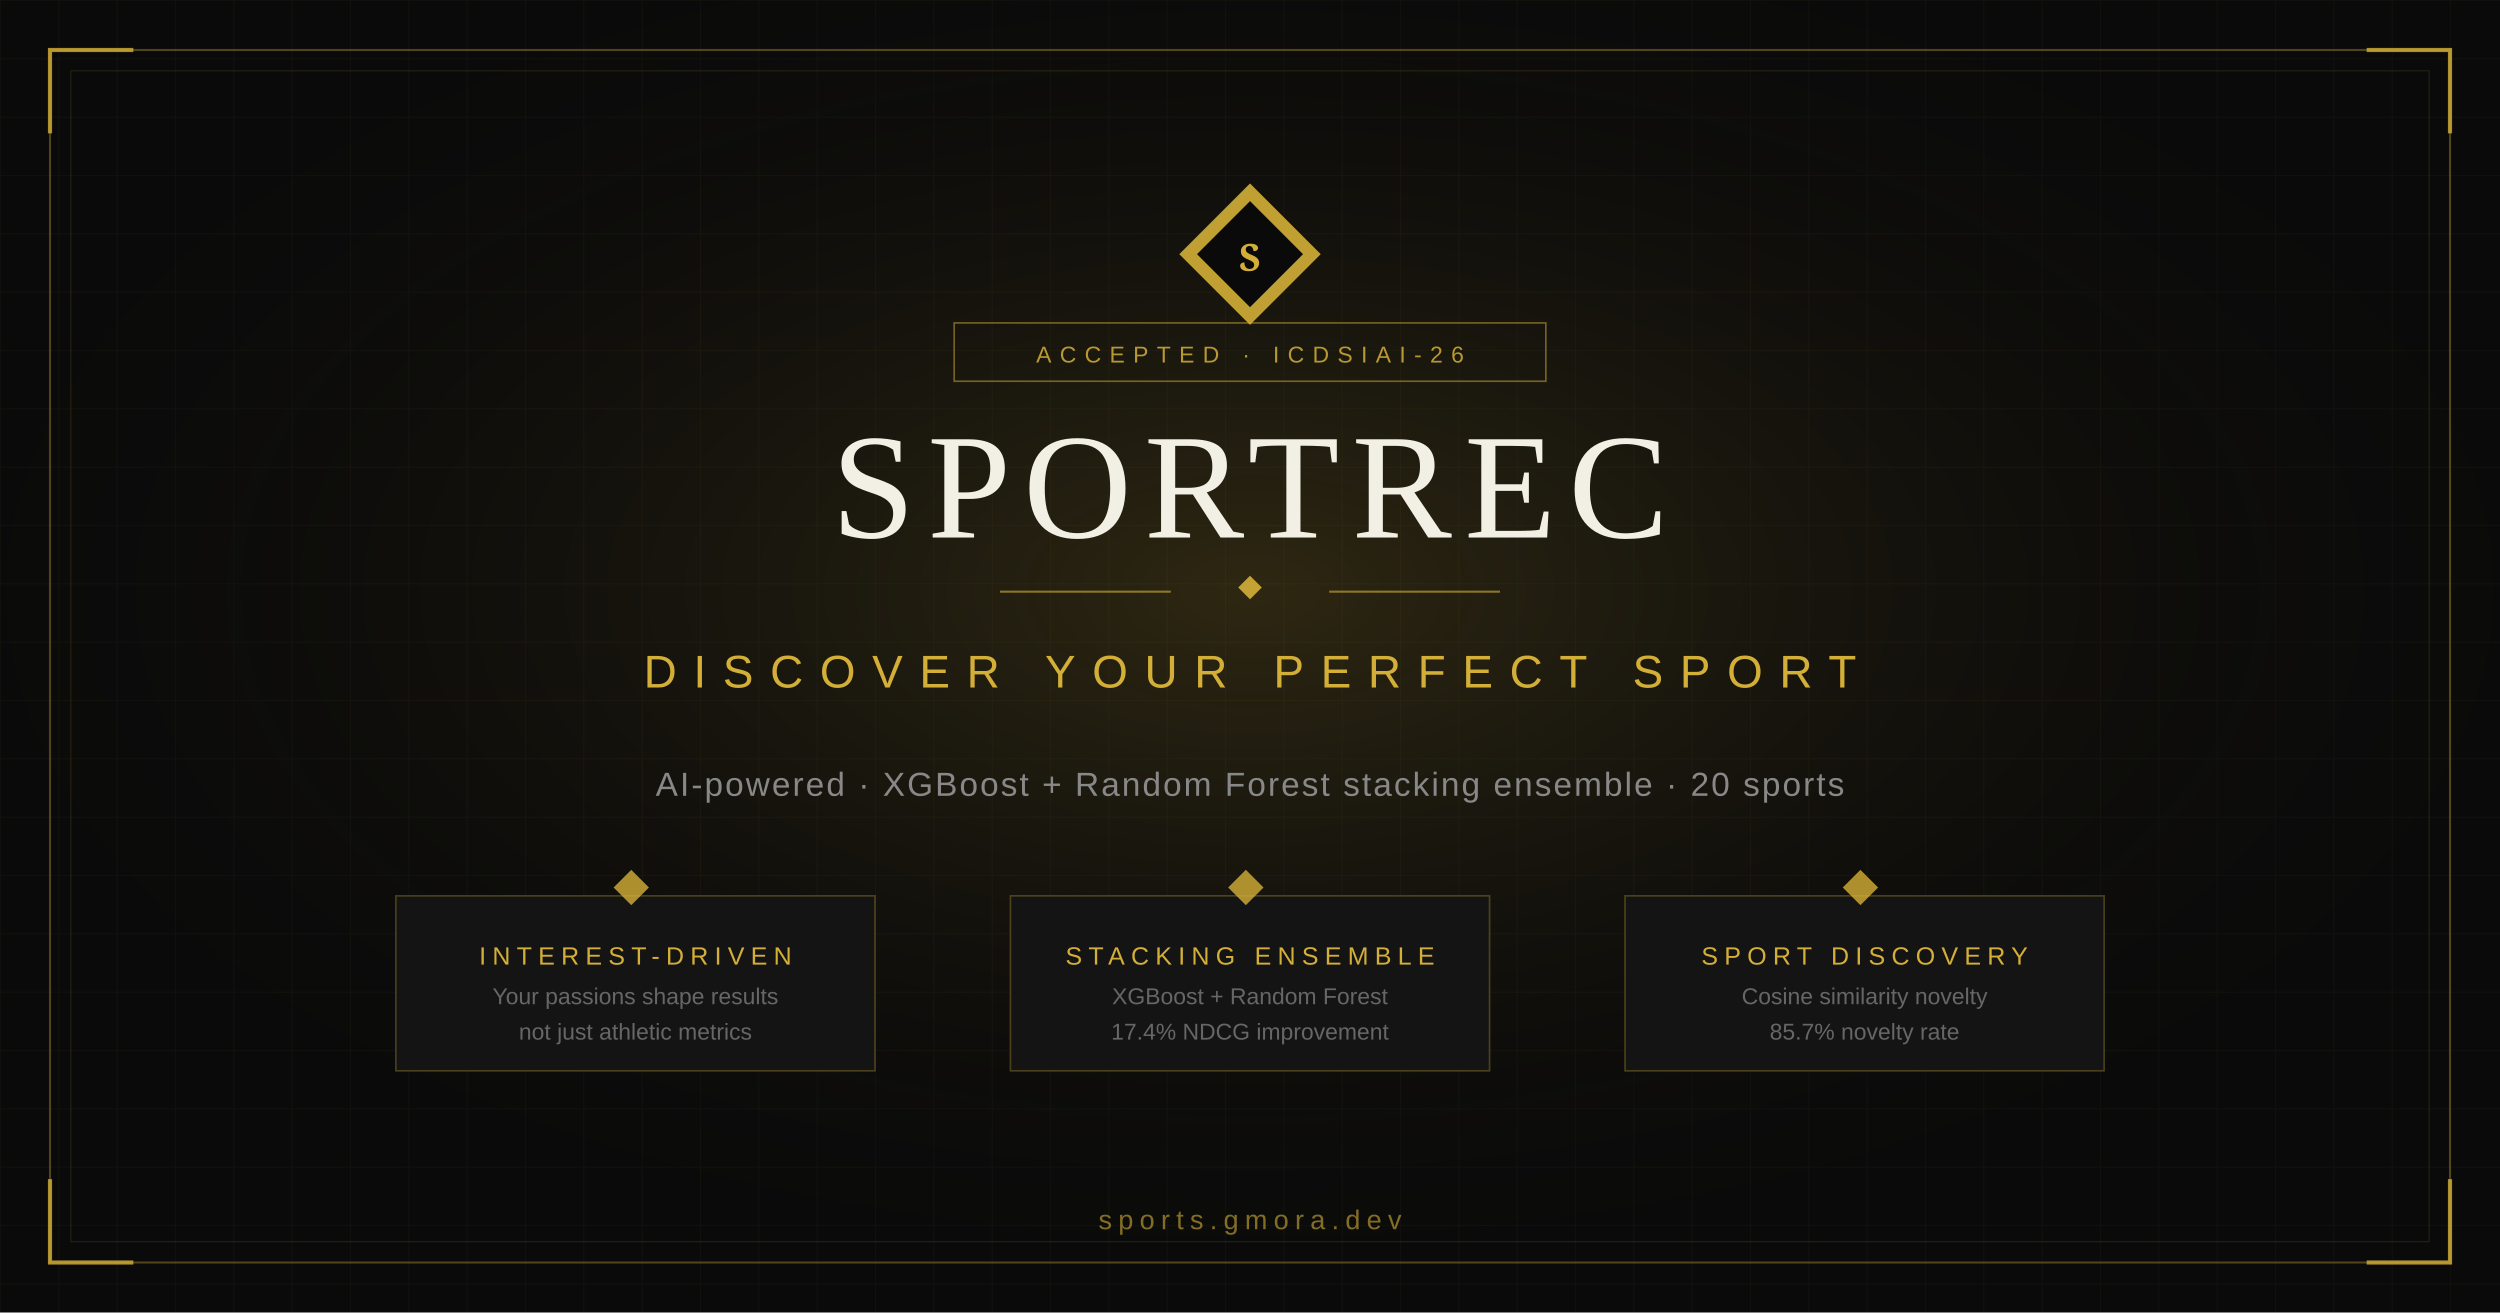
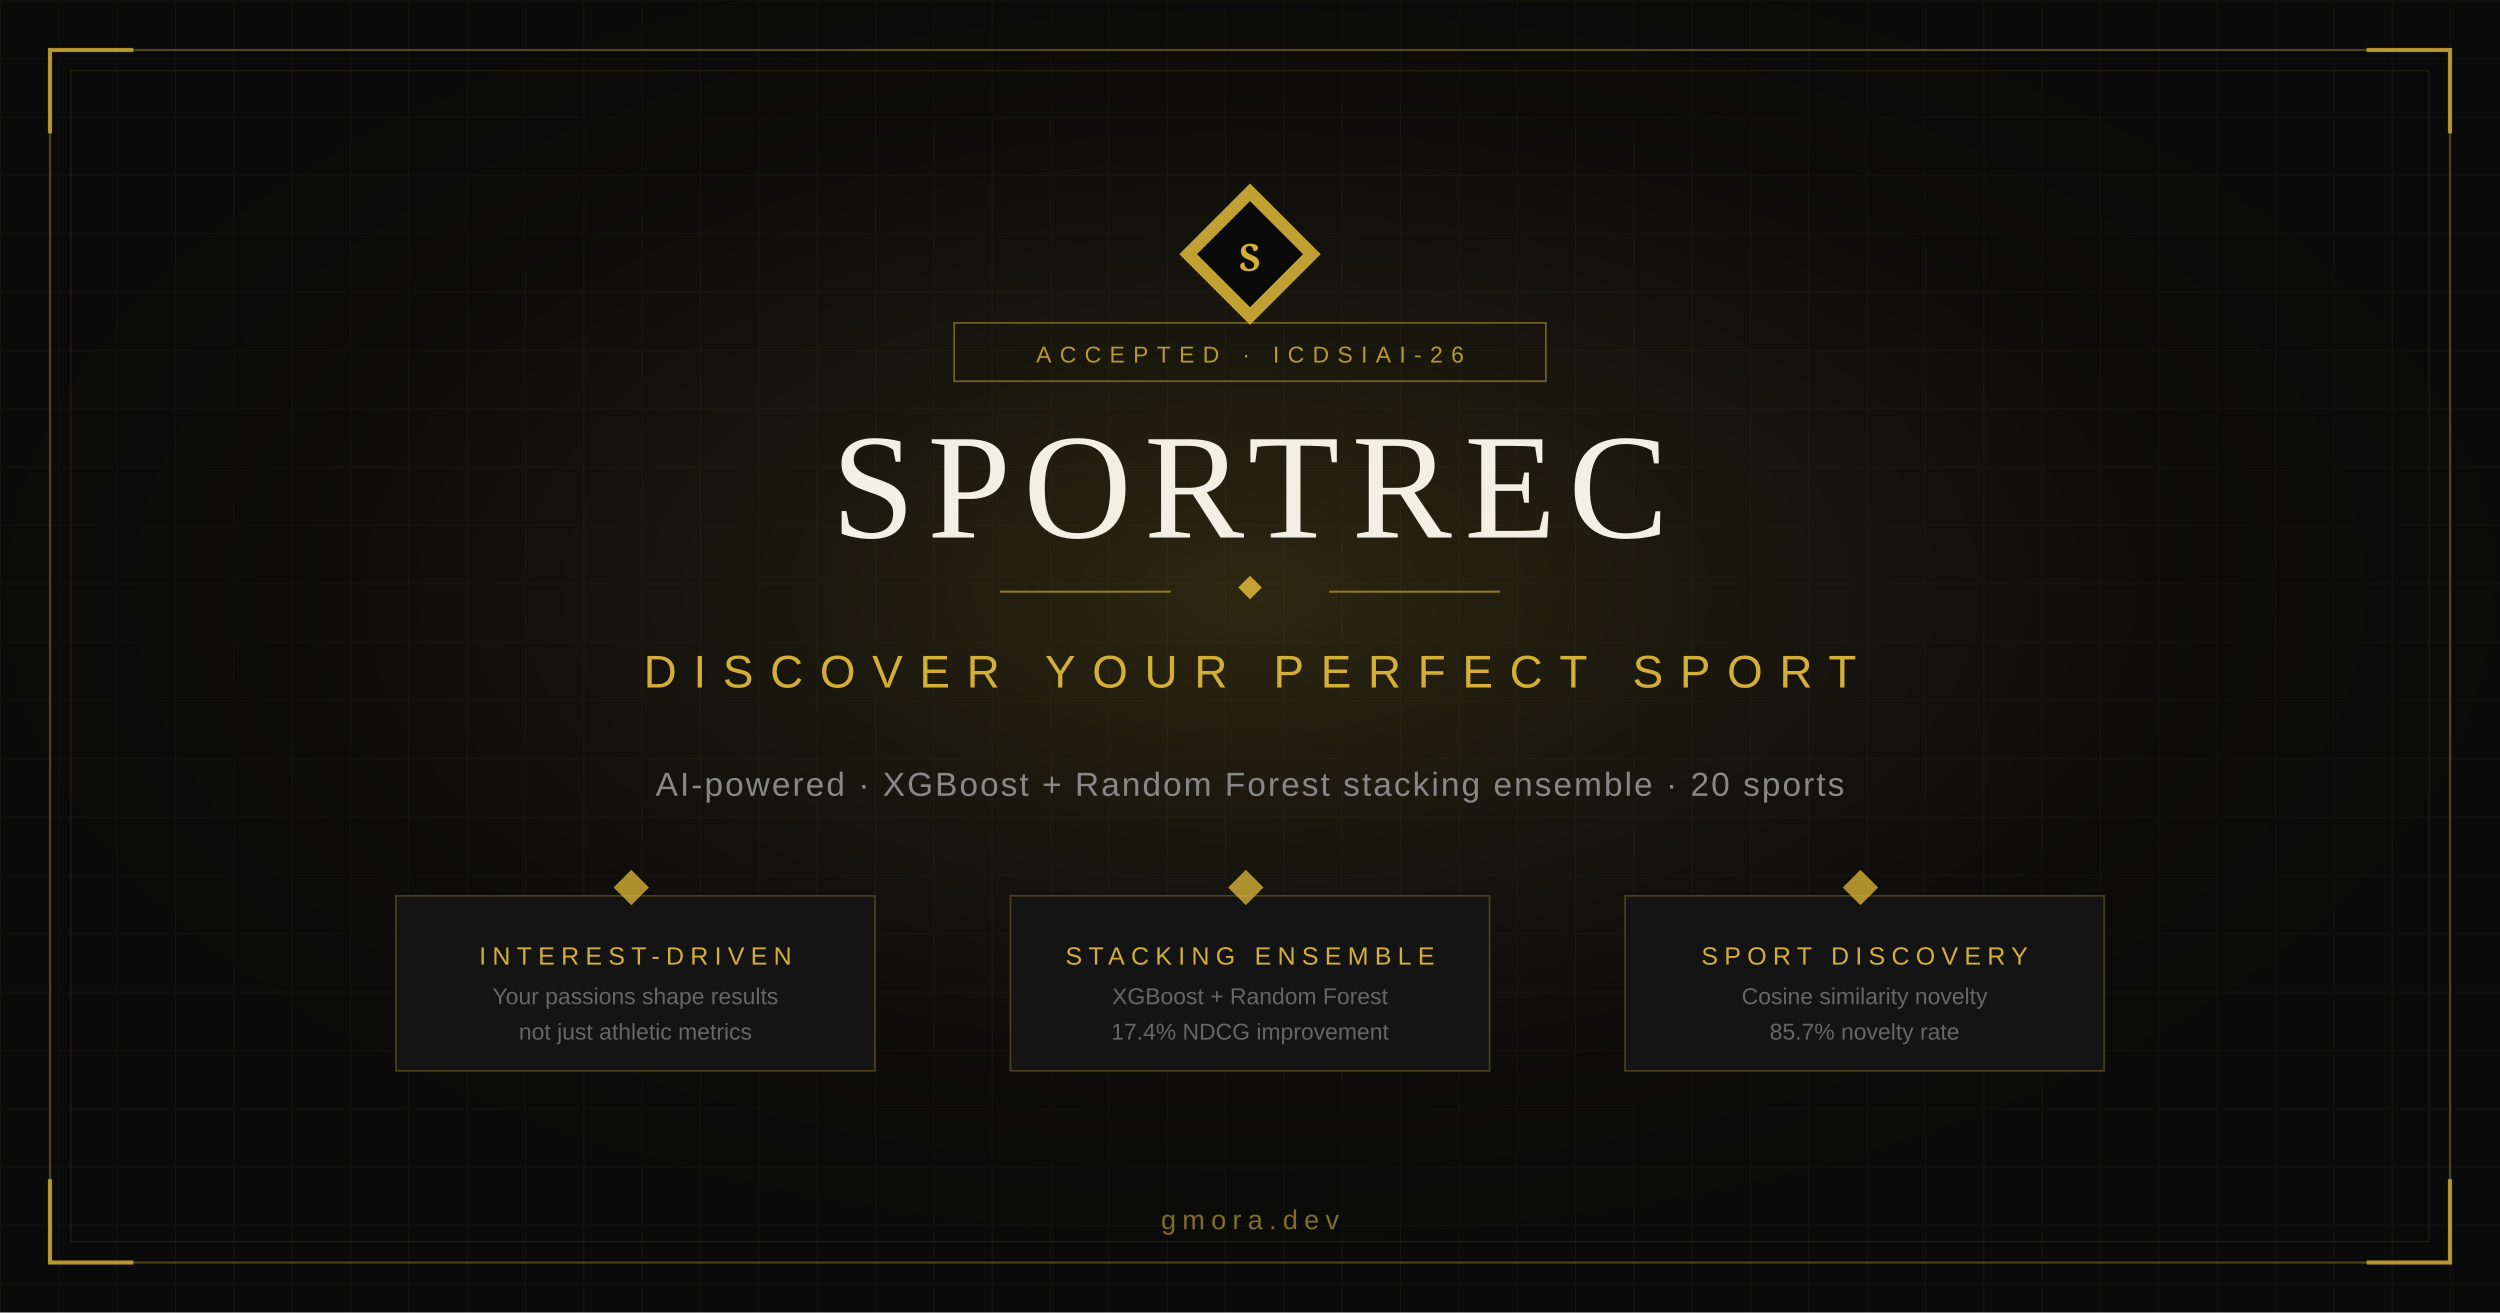
<svg xmlns="http://www.w3.org/2000/svg" width="1200" height="630" viewBox="0 0 1200 630">
  <defs>
    <radialGradient id="glow" cx="50%" cy="45%" r="55%">
      <stop offset="0%" stop-color="#D4AF37" stop-opacity="0.18" />
      <stop offset="100%" stop-color="#0A0A0A" stop-opacity="0" />
    </radialGradient>
    <pattern id="grid" width="28" height="28" patternUnits="userSpaceOnUse">
      <path d="M 28 0 L 0 0 0 28" fill="none" stroke="#D4AF37" stroke-width="0.4" stroke-opacity="0.08" />
    </pattern>
  </defs>
  <rect width="1200" height="630" fill="#0A0A0A" />
  <rect width="1200" height="630" fill="url(#grid)" />
  <rect width="1200" height="630" fill="url(#glow)" />
  <rect x="24" y="24" width="1152" height="582" fill="none" stroke="#D4AF37" stroke-width="1" stroke-opacity="0.35" />
  <rect x="34" y="34" width="1132" height="562" fill="none" stroke="#D4AF37" stroke-width="0.5" stroke-opacity="0.15" />
  <path d="M24,64 L24,24 L64,24" fill="none" stroke="#D4AF37" stroke-width="2" stroke-opacity="0.8" />
  <path d="M1136,24 L1176,24 L1176,64" fill="none" stroke="#D4AF37" stroke-width="2" stroke-opacity="0.8" />
  <path d="M24,566 L24,606 L64,606" fill="none" stroke="#D4AF37" stroke-width="2" stroke-opacity="0.8" />
  <path d="M1136,606 L1176,606 L1176,566" fill="none" stroke="#D4AF37" stroke-width="2" stroke-opacity="0.8" />
  <rect x="576" y="98" width="48" height="48" fill="#D4AF37" transform="rotate(45 600 122)" opacity="0.9" />
  <rect x="582" y="104" width="36" height="36" fill="#0A0A0A" transform="rotate(45 600 122)" />
  <text x="600" y="130" font-family="Georgia, serif" font-size="18" fill="#D4AF37" text-anchor="middle" font-weight="bold">S</text>
  <rect x="458" y="155" width="284" height="28" fill="none" stroke="#D4AF37" stroke-width="0.8" stroke-opacity="0.5" rx="0" />
  <text x="600" y="174" font-family="Arial, sans-serif" font-size="11" fill="#D4AF37" text-anchor="middle" letter-spacing="4" opacity="0.85">ACCEPTED · ICDSIAI-26</text>
  <text x="600" y="258" font-family="Georgia, 'Times New Roman', serif" font-size="72" fill="#F2F0E4" text-anchor="middle" letter-spacing="6" font-weight="normal">SPORTREC</text>
  <line x1="480" y1="284" x2="562" y2="284" stroke="#D4AF37" stroke-width="1" stroke-opacity="0.6" />
  <rect x="596" y="278" width="8" height="8" fill="#D4AF37" transform="rotate(45 600 282)" opacity="0.9" />
  <line x1="638" y1="284" x2="720" y2="284" stroke="#D4AF37" stroke-width="1" stroke-opacity="0.6" />
  <text x="600" y="330" font-family="Arial, sans-serif" font-size="22" fill="#D4AF37" text-anchor="middle" letter-spacing="8" font-weight="normal">DISCOVER YOUR PERFECT SPORT</text>
  <text x="600" y="382" font-family="Arial, sans-serif" font-size="16" fill="#888888" text-anchor="middle" letter-spacing="1">AI-powered · XGBoost + Random Forest stacking ensemble · 20 sports</text>
  <rect x="190" y="430" width="230" height="84" fill="#141414" stroke="#D4AF37" stroke-width="0.8" stroke-opacity="0.3" />
  <rect x="297" y="420" width="12" height="12" fill="#D4AF37" transform="rotate(45 303 426)" opacity="0.8" />
  <text x="305" y="463" font-family="Arial, sans-serif" font-size="12" fill="#D4AF37" text-anchor="middle" letter-spacing="3">INTEREST-DRIVEN</text>
  <text x="305" y="482" font-family="Arial, sans-serif" font-size="11" fill="#666666" text-anchor="middle">Your passions shape results</text>
  <text x="305" y="499" font-family="Arial, sans-serif" font-size="11" fill="#666666" text-anchor="middle">not just athletic metrics</text>
  <rect x="485" y="430" width="230" height="84" fill="#141414" stroke="#D4AF37" stroke-width="0.8" stroke-opacity="0.3" />
  <rect x="592" y="420" width="12" height="12" fill="#D4AF37" transform="rotate(45 598 426)" opacity="0.8" />
  <text x="600" y="463" font-family="Arial, sans-serif" font-size="12" fill="#D4AF37" text-anchor="middle" letter-spacing="3">STACKING ENSEMBLE</text>
  <text x="600" y="482" font-family="Arial, sans-serif" font-size="11" fill="#666666" text-anchor="middle">XGBoost + Random Forest</text>
  <text x="600" y="499" font-family="Arial, sans-serif" font-size="11" fill="#666666" text-anchor="middle">17.4% NDCG improvement</text>
  <rect x="780" y="430" width="230" height="84" fill="#141414" stroke="#D4AF37" stroke-width="0.8" stroke-opacity="0.3" />
  <rect x="887" y="420" width="12" height="12" fill="#D4AF37" transform="rotate(45 893 426)" opacity="0.8" />
  <text x="895" y="463" font-family="Arial, sans-serif" font-size="12" fill="#D4AF37" text-anchor="middle" letter-spacing="3">SPORT DISCOVERY</text>
  <text x="895" y="482" font-family="Arial, sans-serif" font-size="11" fill="#666666" text-anchor="middle">Cosine similarity novelty</text>
  <text x="895" y="499" font-family="Arial, sans-serif" font-size="11" fill="#666666" text-anchor="middle">85.7% novelty rate</text>
-   <text x="600" y="590" font-family="Arial, sans-serif" font-size="13" fill="#D4AF37" text-anchor="middle" letter-spacing="3" opacity="0.6">sports.gmora.dev</text>
+   <text x="600" y="590" font-family="Arial, sans-serif" font-size="13" fill="#D4AF37" text-anchor="middle" letter-spacing="3" opacity="0.6">gmora.dev</text>
</svg>
